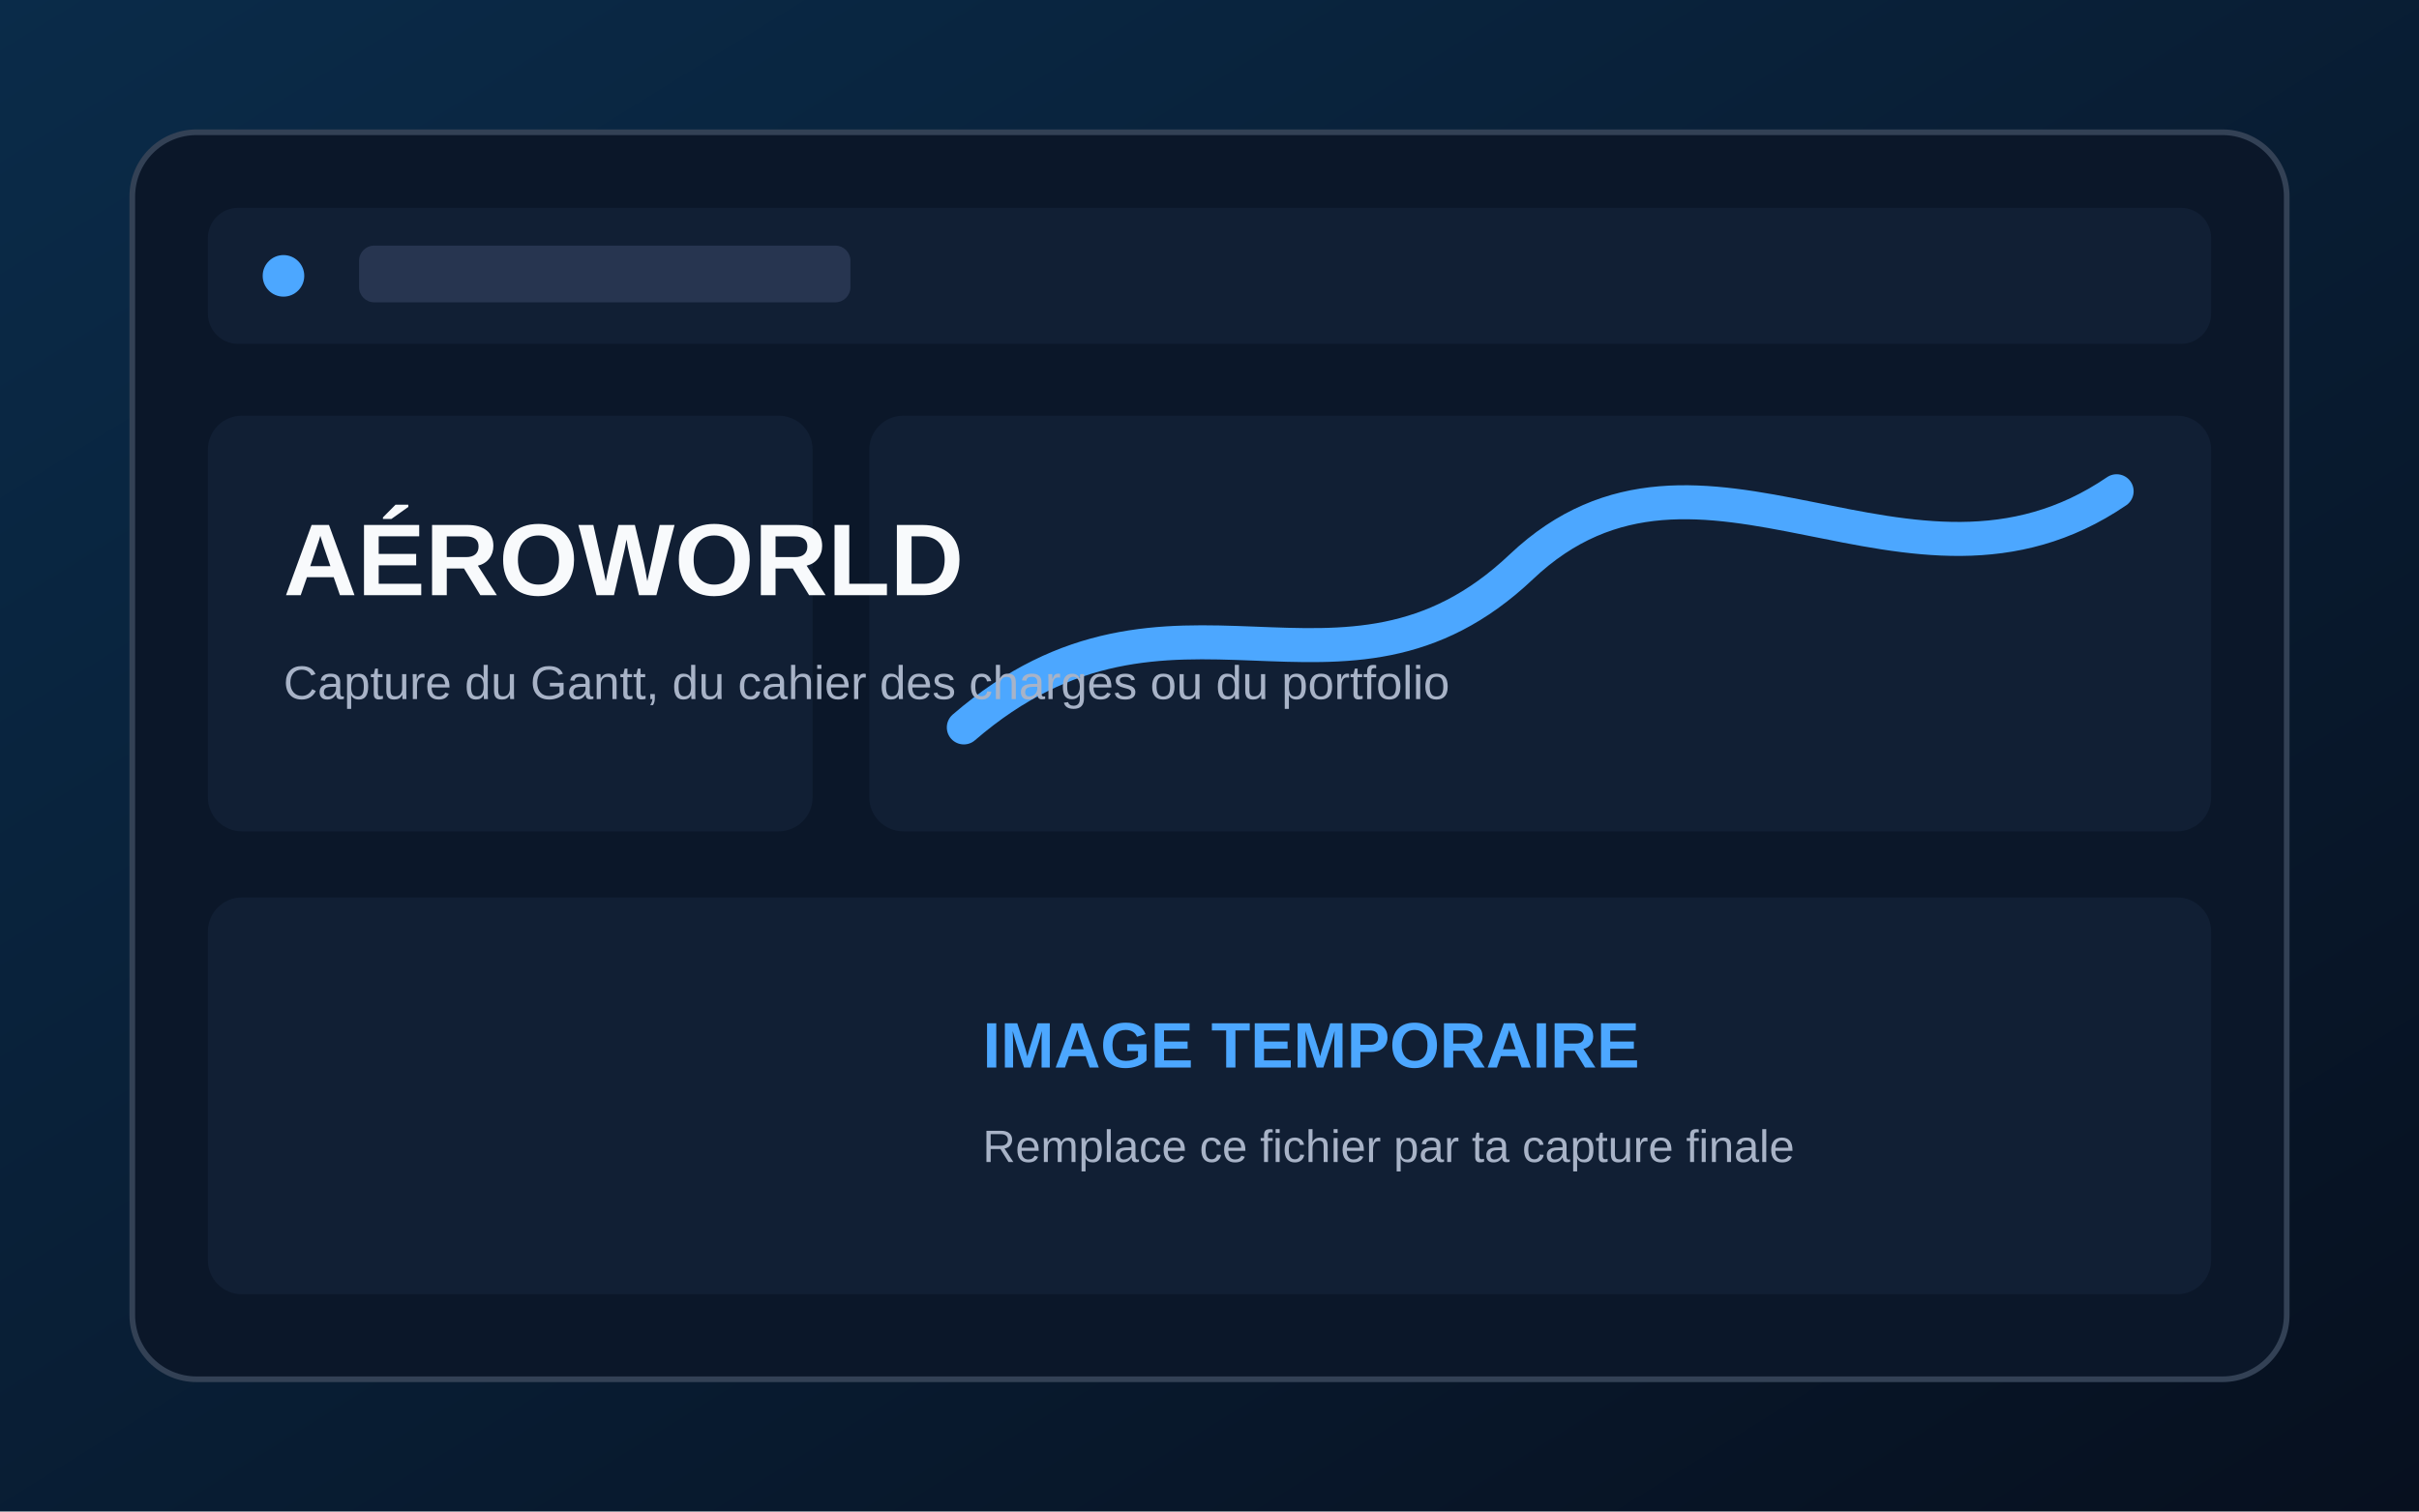
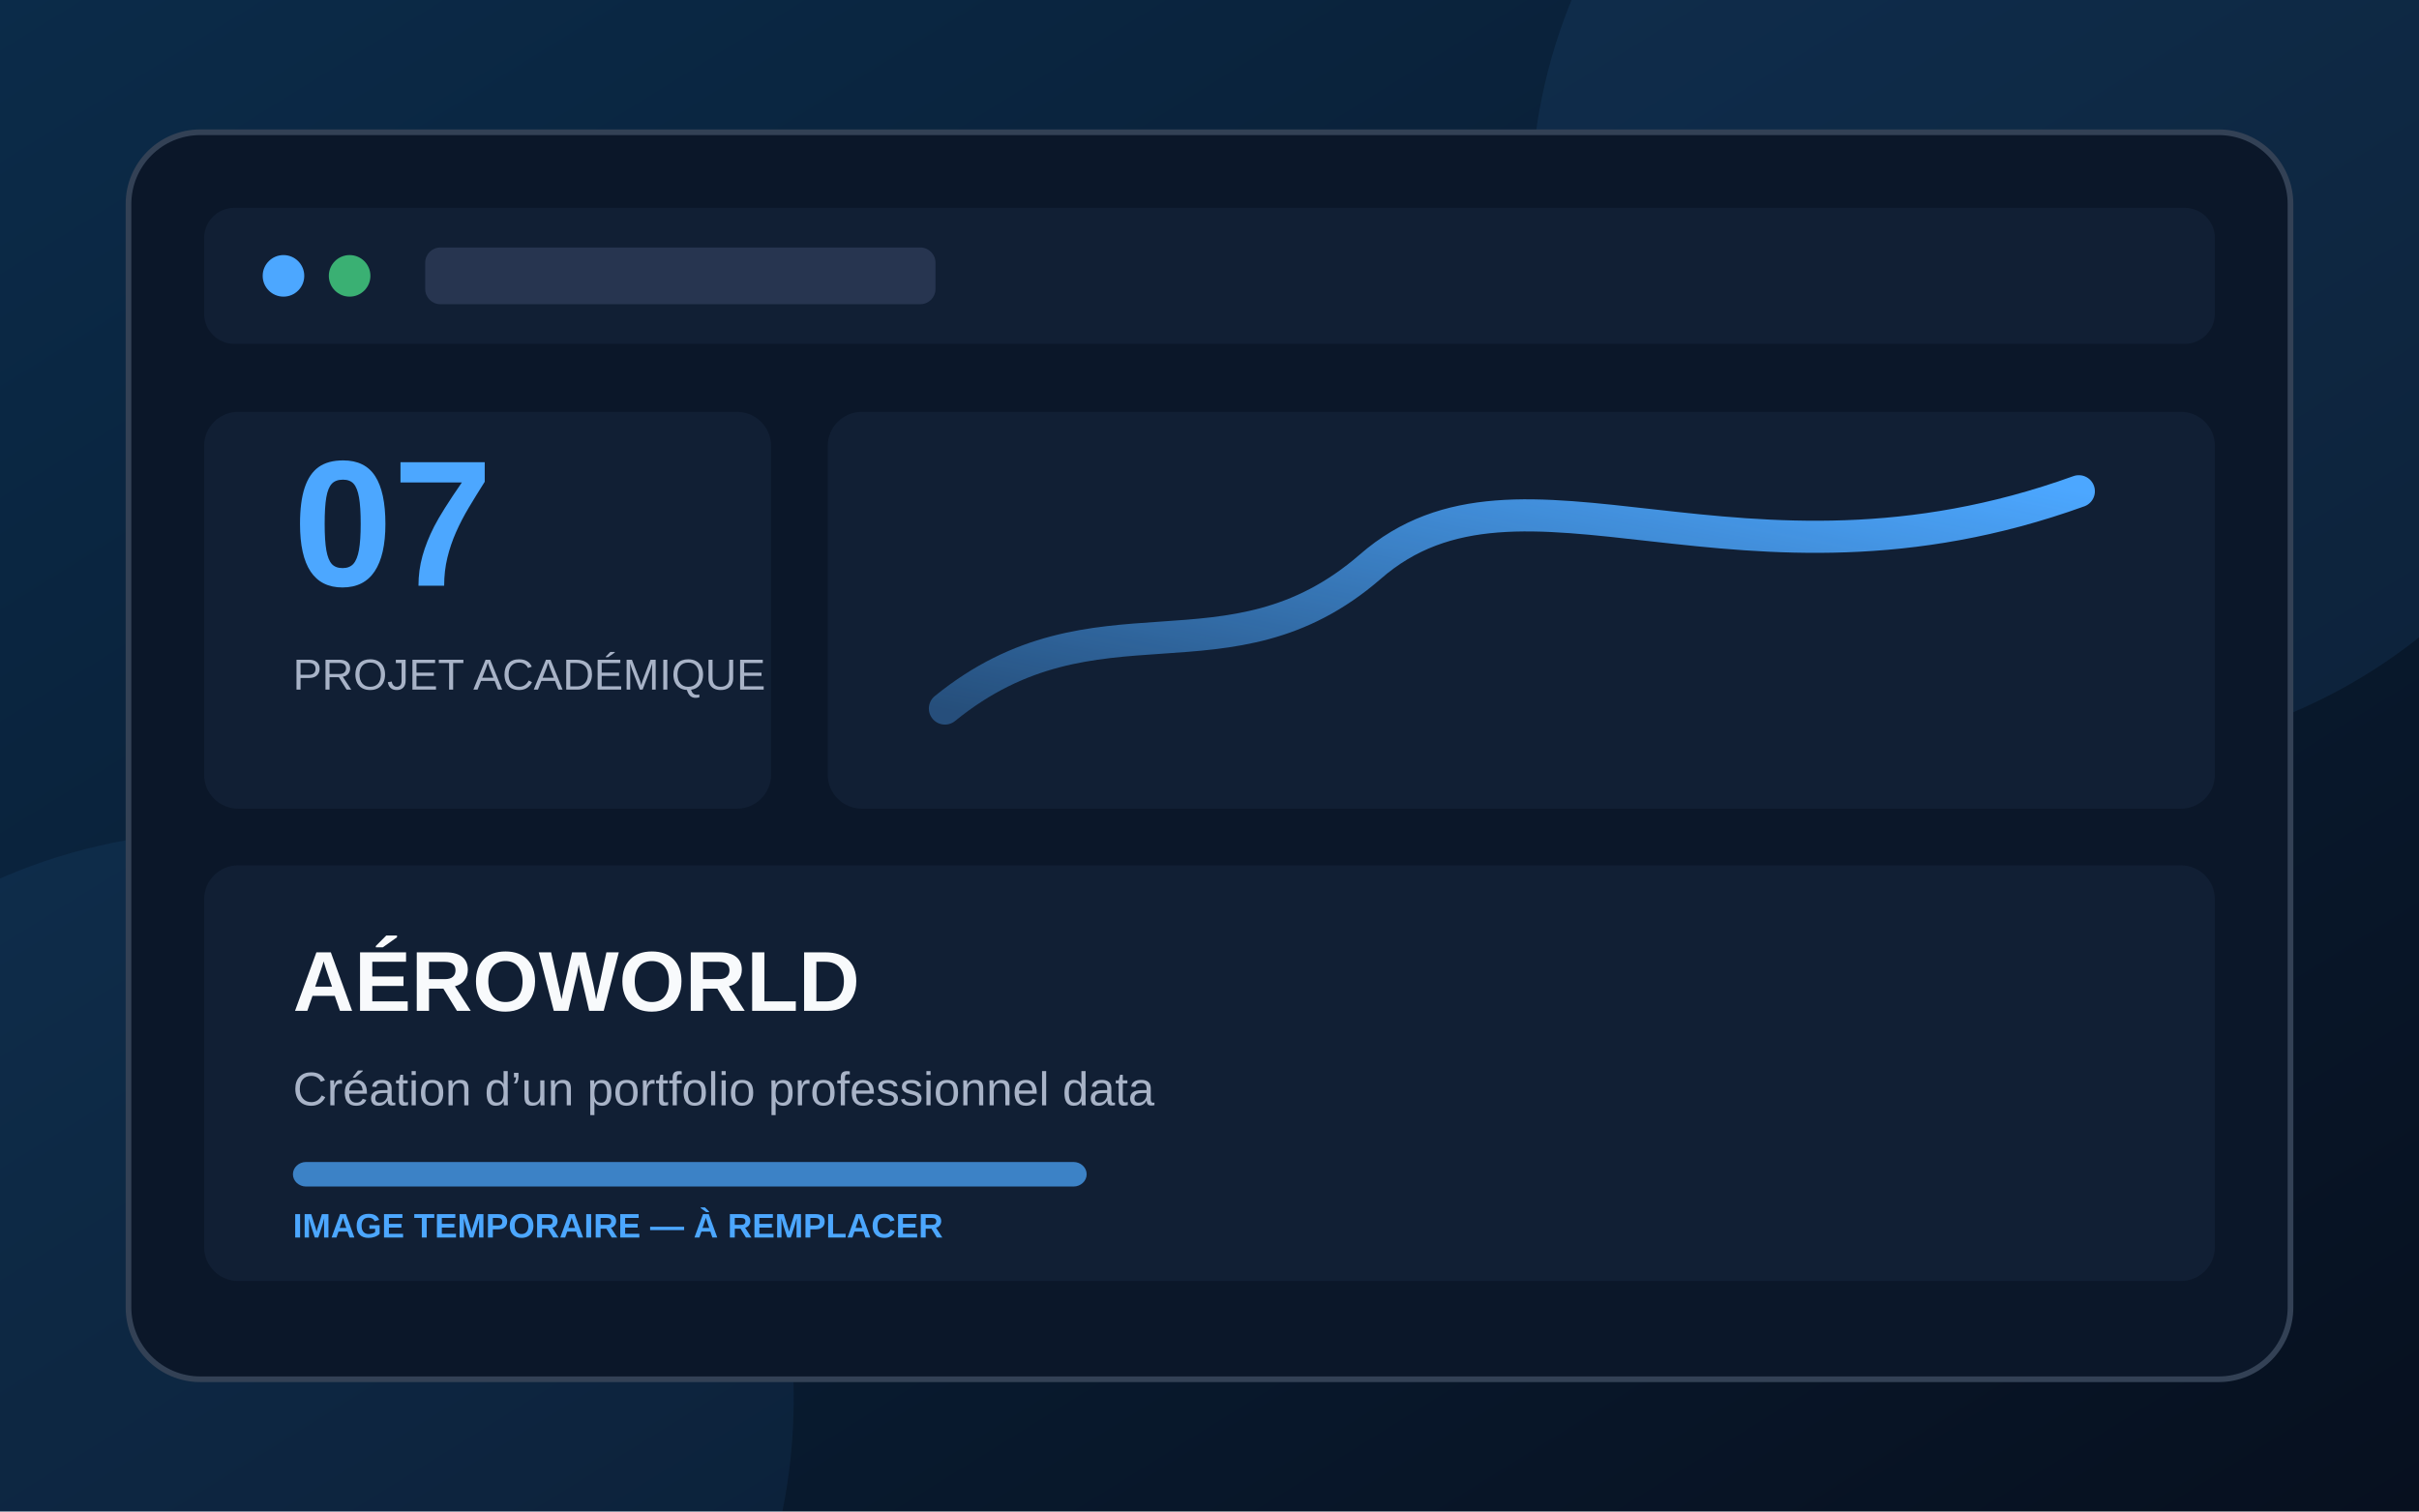
- <svg xmlns="http://www.w3.org/2000/svg" width="1280" height="800" viewBox="0 0 1280 800">
+ <svg xmlns="http://www.w3.org/2000/svg" width="1280" height="800" viewBox="0 0 1280 800" role="img" aria-labelledby="title desc">
  <defs>
-     <linearGradient id="bg" x1="0" y1="0" x2="1" y2="1">
-       <stop offset="0" stop-color="#0a2b49" />
+     <linearGradient id="background" x1="0" y1="0" x2="1" y2="1">
+       <stop offset="0" stop-color="#0b2b49" />
      <stop offset="1" stop-color="#07101f" />
    </linearGradient>
+     <linearGradient id="accent" x1="0" y1="1" x2="1" y2="0">
+       <stop offset="0" stop-color="#4ca7ff" stop-opacity=".35" />
+       <stop offset="1" stop-color="#4ca7ff" />
+     </linearGradient>
  </defs>
-   <rect width="1280" height="800" fill="url(#bg)" />
-   <rect x="70" y="70" width="1140" height="660" rx="34" fill="#0b1729" stroke="#334155" stroke-width="3" />
-   <rect x="110" y="110" width="1060" height="72" rx="16" fill="#111f34" />
+   <rect width="1280" height="800" fill="url(#background)" />
+   <circle cx="1100" cy="110" r="290" fill="#4ca7ff" opacity=".08" />
+   <circle cx="120" cy="740" r="300" fill="#4ca7ff" opacity=".07" />
+   <rect x="68" y="70" width="1144" height="660" rx="38" fill="#0b1729" stroke="#334155" stroke-width="3" />
+   <rect x="108" y="110" width="1064" height="72" rx="16" fill="#111f34" />
  <circle cx="150" cy="146" r="11" fill="#4ca7ff" />
-   <rect x="190" y="130" width="260" height="30" rx="8" fill="#273550" />
-   <rect x="110" y="220" width="320" height="220" rx="18" fill="#111f34" />
-   <rect x="460" y="220" width="710" height="220" rx="18" fill="#111f34" />
-   <path d="M510 385 C620 290 710 390 805 300 C900 210 1010 335 1120 260" fill="none" stroke="#4ca7ff" stroke-width="18" stroke-linecap="round" />
-   <rect x="110" y="475" width="1060" height="210" rx="18" fill="#111f34" />
-   <text x="150" y="315" fill="#f8fafc" font-family="Arial" font-size="54" font-weight="700">AÉROWORLD</text>
-   <text x="150" y="370" fill="#a8b3c7" font-family="Arial" font-size="25">Capture du Gantt, du cahier des charges ou du portfolio</text>
-   <text x="520" y="565" fill="#4ca7ff" font-family="Arial" font-size="34" font-weight="700">IMAGE TEMPORAIRE</text>
-   <text x="520" y="615" fill="#a8b3c7" font-family="Arial" font-size="24">Remplace ce fichier par ta capture finale</text>
+   <circle cx="185" cy="146" r="11" fill="#45d483" opacity=".8" />
+   <rect x="225" y="131" width="270" height="30" rx="8" fill="#273550" />
+   <rect x="108" y="218" width="300" height="210" rx="18" fill="#111f34" />
+   <rect x="438" y="218" width="734" height="210" rx="18" fill="#111f34" />
+   <text x="155" y="310" fill="#4ca7ff" font-family="Arial, sans-serif" font-size="95" font-weight="700">07</text>
+   <text x="155" y="365" fill="#a8b3c7" font-family="Arial, sans-serif" font-size="23">PROJET ACADÉMIQUE</text>
+   <path d="M500 375 C580 310 650 365 725 300 C805 230 920 325 1100 260" fill="none" stroke="url(#accent)" stroke-width="17" stroke-linecap="round" />
+   <rect x="108" y="458" width="1064" height="220" rx="18" fill="#111f34" />
+   <text x="155" y="535" fill="#f8fafc" font-family="Arial, sans-serif" font-size="45" font-weight="700">AÉROWORLD</text>
+   <text x="155" y="585" fill="#a8b3c7" font-family="Arial, sans-serif" font-size="25">Création d’un portfolio professionnel data</text>
+   <rect x="155" y="615" width="420" height="13" rx="7" fill="#4ca7ff" opacity=".72" />
+   <text x="155" y="655" fill="#4ca7ff" font-family="Arial, sans-serif" font-size="18" font-weight="700">IMAGE TEMPORAIRE — À REMPLACER</text>
</svg>
